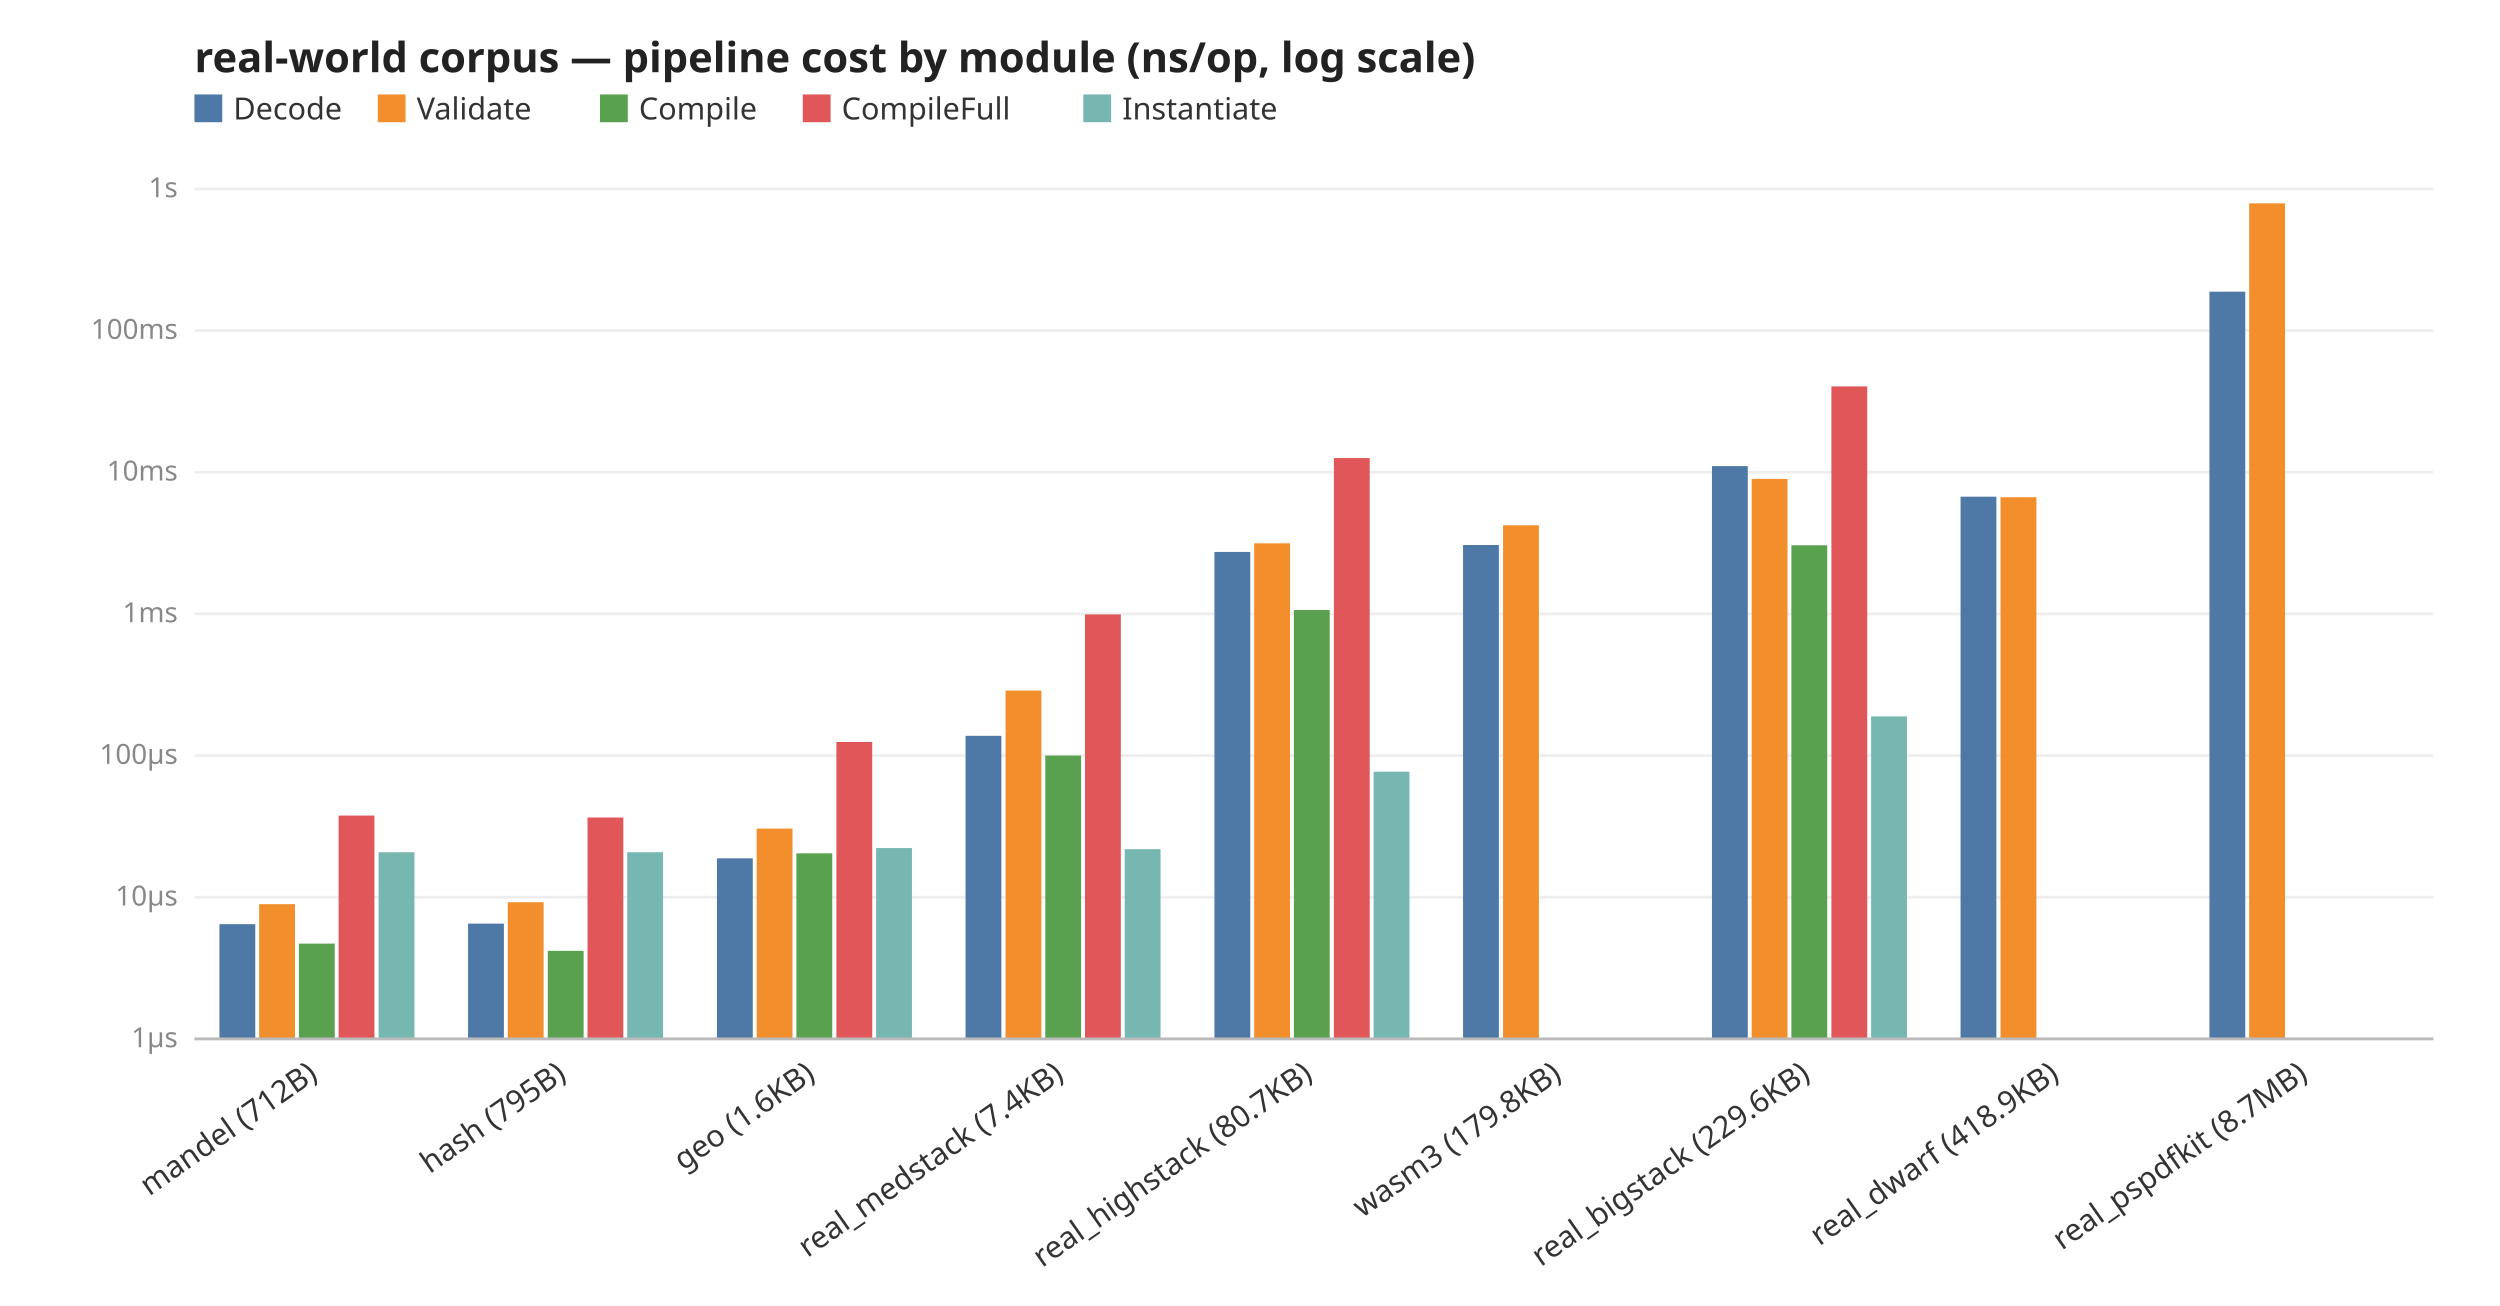
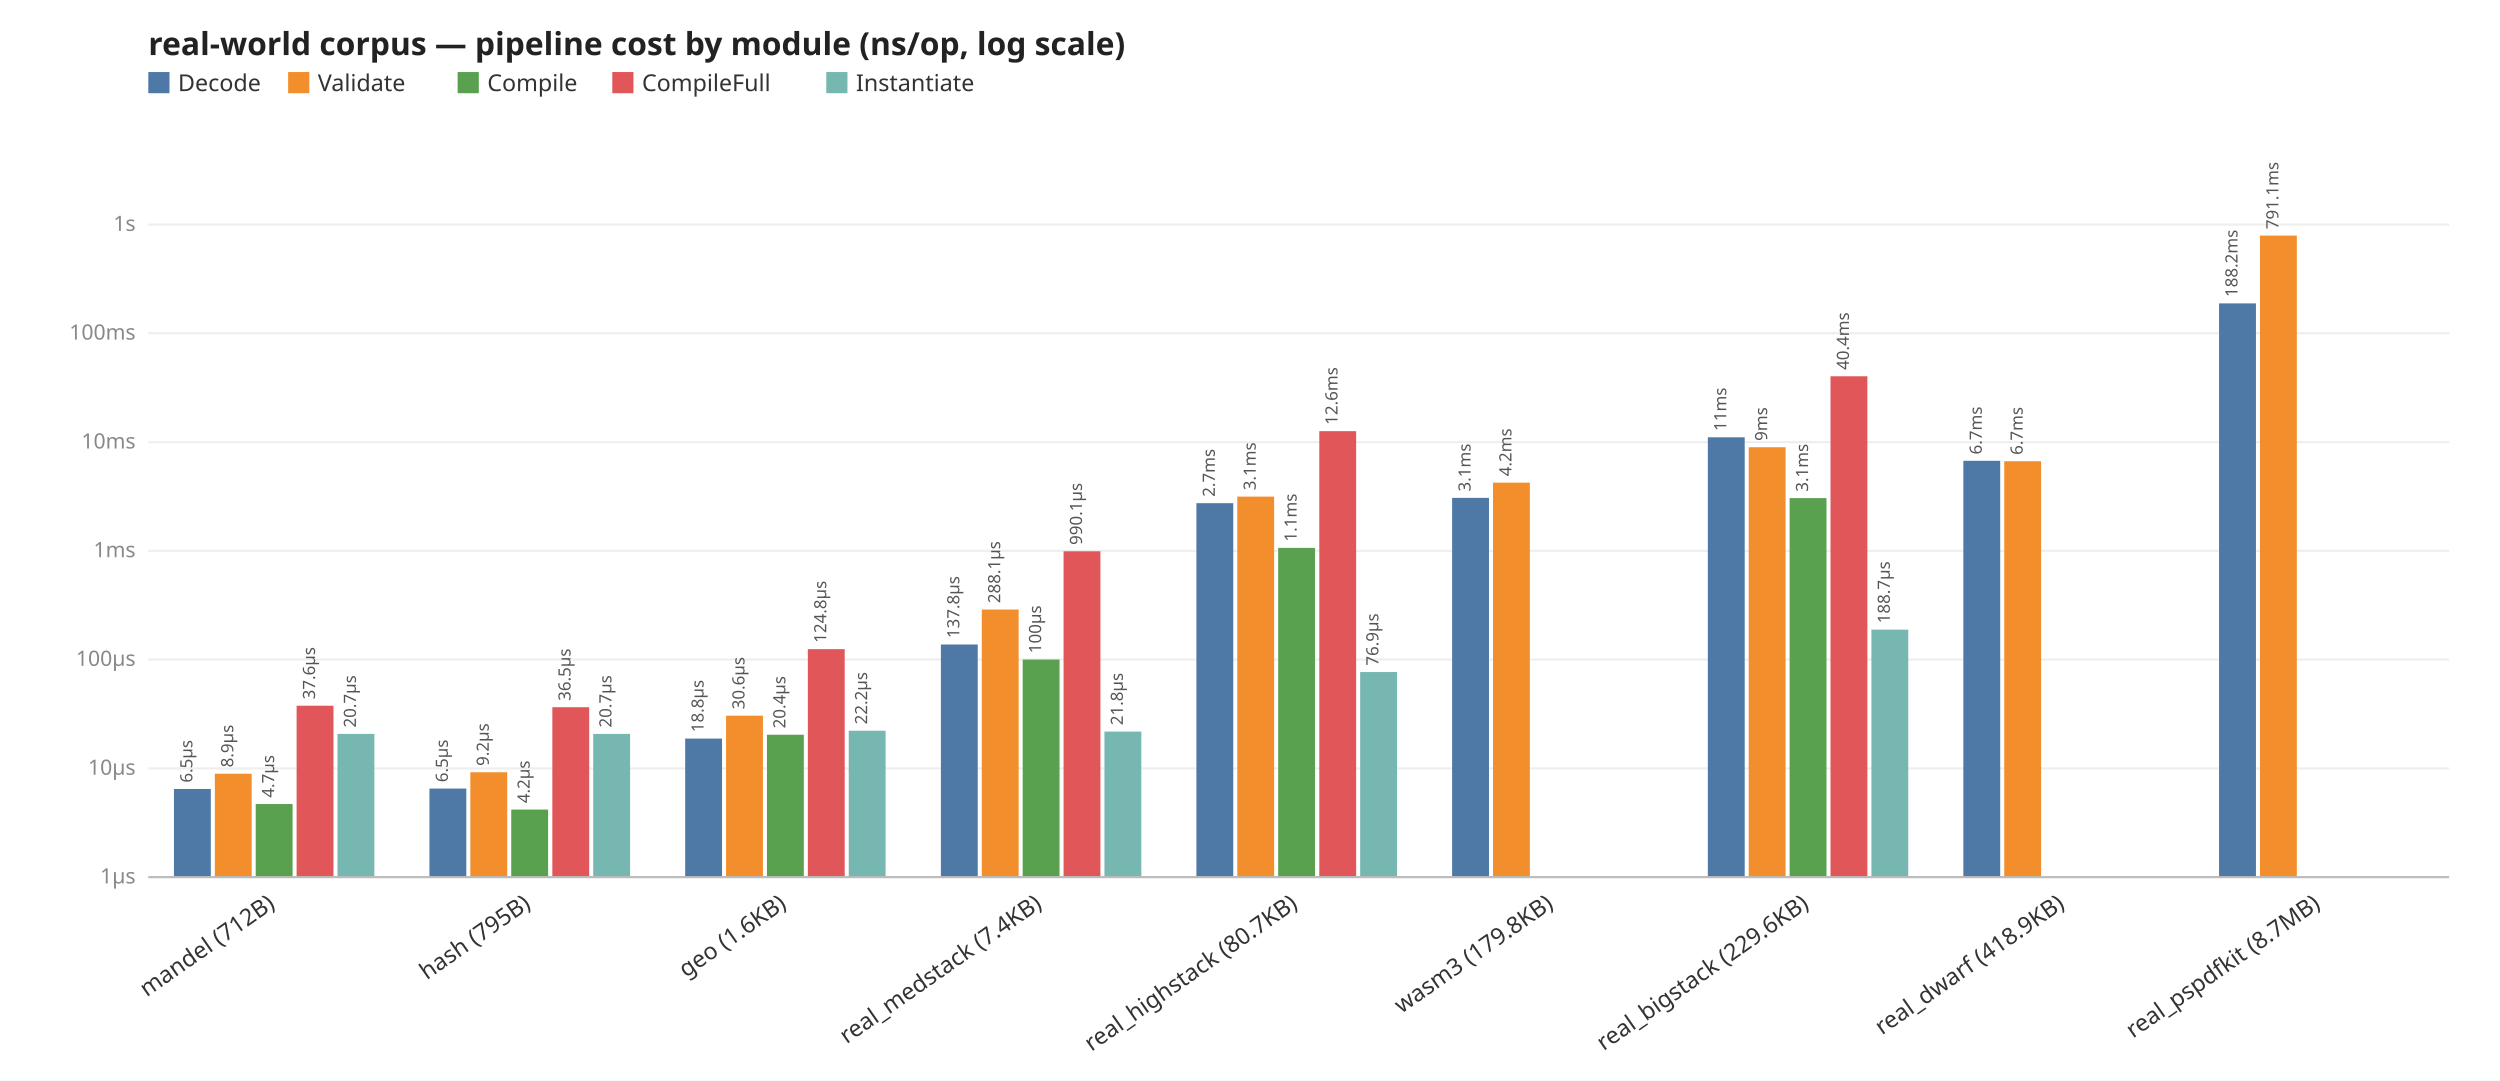
- <svg xmlns="http://www.w3.org/2000/svg" width="900" height="470" viewBox="0 0 900 470" font-family="ui-sans-serif,system-ui,sans-serif">
-   <style>.val{font-size:10px;fill:#444}.cat{font-size:11px;fill:#333}.leg{font-size:11px;fill:#333}.ax{font-size:10px;fill:#888}.grid{stroke:#eee}.axis{stroke:#bbb}</style>
-   <rect width="900" height="470" fill="#fff" />
+ <svg xmlns="http://www.w3.org/2000/svg" width="1180" height="510" viewBox="0 0 1180 510" font-family="ui-sans-serif,system-ui,sans-serif">
+   <style>.val{font-size:10px;fill:#444}.bval{font-size:8px;fill:#555}.cat{font-size:11px;fill:#333}.leg{font-size:11px;fill:#333}.ax{font-size:10px;fill:#888}.grid{stroke:#eee}.axis{stroke:#bbb}</style>
+   <rect width="1180" height="510" fill="#fff" />
  <text x="70" y="26" font-size="15" font-weight="600" fill="#222">real-world corpus — pipeline cost by module (ns/op, log scale)</text>
  <rect x="70.0" y="34" width="10" height="10" fill="#4e79a7" />
  <text x="84.0" y="43.0" class="leg" text-anchor="start">Decode</text>
  <rect x="136.0" y="34" width="10" height="10" fill="#f28e2b" />
  <text x="150.0" y="43.0" class="leg" text-anchor="start">Validate</text>
  <rect x="216.0" y="34" width="10" height="10" fill="#59a14f" />
  <text x="230.0" y="43.0" class="leg" text-anchor="start">Compile</text>
  <rect x="289.0" y="34" width="10" height="10" fill="#e15759" />
  <text x="303.0" y="43.0" class="leg" text-anchor="start">CompileFull</text>
  <rect x="390.0" y="34" width="10" height="10" fill="#76b7b2" />
  <text x="404.0" y="43.0" class="leg" text-anchor="start">Instantiate</text>
-   <line x1="70" y1="374.0" x2="876" y2="374.0" class="grid" />
-   <text x="64" y="377.0" class="ax" text-anchor="end">1µs</text>
-   <line x1="70" y1="323.0" x2="876" y2="323.0" class="grid" />
-   <text x="64" y="326.0" class="ax" text-anchor="end">10µs</text>
-   <line x1="70" y1="272.0" x2="876" y2="272.0" class="grid" />
-   <text x="64" y="275.0" class="ax" text-anchor="end">100µs</text>
-   <line x1="70" y1="221.0" x2="876" y2="221.0" class="grid" />
-   <text x="64" y="224.0" class="ax" text-anchor="end">1ms</text>
-   <line x1="70" y1="170.0" x2="876" y2="170.0" class="grid" />
-   <text x="64" y="173.0" class="ax" text-anchor="end">10ms</text>
-   <line x1="70" y1="119.0" x2="876" y2="119.0" class="grid" />
-   <text x="64" y="122.0" class="ax" text-anchor="end">100ms</text>
-   <line x1="70" y1="68.0" x2="876" y2="68.0" class="grid" />
-   <text x="64" y="71.0" class="ax" text-anchor="end">1s</text>
-   <rect x="79.0" y="332.7" width="12.9" height="41.3" fill="#4e79a7" />
-   <rect x="93.3" y="325.5" width="12.9" height="48.5" fill="#f28e2b" />
-   <rect x="107.6" y="339.7" width="12.9" height="34.3" fill="#59a14f" />
-   <rect x="121.9" y="293.6" width="12.9" height="80.4" fill="#e15759" />
-   <rect x="136.3" y="306.8" width="12.9" height="67.2" fill="#76b7b2" />
-   <text x="114.8" y="388.0" class="cat" text-anchor="end" transform="rotate(-35 114.8 388.0)">mandel (712B)</text>
-   <rect x="168.5" y="332.5" width="12.9" height="41.5" fill="#4e79a7" />
-   <rect x="182.8" y="324.8" width="12.9" height="49.2" fill="#f28e2b" />
-   <rect x="197.2" y="342.3" width="12.9" height="31.7" fill="#59a14f" />
-   <rect x="211.5" y="294.3" width="12.9" height="79.7" fill="#e15759" />
-   <rect x="225.8" y="306.8" width="12.9" height="67.2" fill="#76b7b2" />
-   <text x="204.3" y="388.0" class="cat" text-anchor="end" transform="rotate(-35 204.3 388.0)">hash (795B)</text>
-   <rect x="258.1" y="309.0" width="12.9" height="65.0" fill="#4e79a7" />
-   <rect x="272.4" y="298.3" width="12.9" height="75.7" fill="#f28e2b" />
-   <rect x="286.7" y="307.2" width="12.9" height="66.8" fill="#59a14f" />
-   <rect x="301.1" y="267.1" width="12.9" height="106.9" fill="#e15759" />
-   <rect x="315.4" y="305.3" width="12.9" height="68.7" fill="#76b7b2" />
-   <text x="293.9" y="388.0" class="cat" text-anchor="end" transform="rotate(-35 293.9 388.0)">geo (1.6KB)</text>
-   <rect x="347.6" y="264.9" width="12.9" height="109.1" fill="#4e79a7" />
-   <rect x="362.0" y="248.6" width="12.9" height="125.4" fill="#f28e2b" />
-   <rect x="376.3" y="272.0" width="12.9" height="102.0" fill="#59a14f" />
-   <rect x="390.6" y="221.2" width="12.9" height="152.8" fill="#e15759" />
-   <rect x="404.9" y="305.7" width="12.9" height="68.3" fill="#76b7b2" />
-   <text x="383.4" y="388.0" class="cat" text-anchor="end" transform="rotate(-35 383.4 388.0)">real_medstack (7.4KB)</text>
-   <rect x="437.2" y="198.7" width="12.9" height="175.3" fill="#4e79a7" />
-   <rect x="451.5" y="195.6" width="12.9" height="178.4" fill="#f28e2b" />
-   <rect x="465.8" y="219.6" width="12.9" height="154.4" fill="#59a14f" />
-   <rect x="480.2" y="164.9" width="12.9" height="209.1" fill="#e15759" />
-   <rect x="494.5" y="277.8" width="12.9" height="96.2" fill="#76b7b2" />
-   <text x="473.0" y="388.0" class="cat" text-anchor="end" transform="rotate(-35 473.0 388.0)">real_highstack (80.7KB)</text>
-   <rect x="526.7" y="196.2" width="12.9" height="177.8" fill="#4e79a7" />
-   <rect x="541.1" y="189.1" width="12.9" height="184.9" fill="#f28e2b" />
-   <text x="562.6" y="388.0" class="cat" text-anchor="end" transform="rotate(-35 562.6 388.0)">wasm3 (179.8KB)</text>
-   <rect x="616.3" y="167.8" width="12.9" height="206.2" fill="#4e79a7" />
-   <rect x="630.6" y="172.4" width="12.9" height="201.6" fill="#f28e2b" />
-   <rect x="644.9" y="196.3" width="12.9" height="177.7" fill="#59a14f" />
-   <rect x="659.3" y="139.1" width="12.9" height="234.9" fill="#e15759" />
-   <rect x="673.6" y="257.9" width="12.9" height="116.1" fill="#76b7b2" />
-   <text x="652.1" y="388.0" class="cat" text-anchor="end" transform="rotate(-35 652.1 388.0)">real_bigstack (229.6KB)</text>
-   <rect x="705.8" y="178.8" width="12.9" height="195.2" fill="#4e79a7" />
-   <rect x="720.2" y="179.0" width="12.9" height="195.0" fill="#f28e2b" />
-   <text x="741.7" y="388.0" class="cat" text-anchor="end" transform="rotate(-35 741.7 388.0)">real_dwarf (418.9KB)</text>
-   <rect x="795.4" y="105.0" width="12.9" height="269.0" fill="#4e79a7" />
-   <rect x="809.7" y="73.2" width="12.9" height="300.8" fill="#f28e2b" />
-   <text x="831.2" y="388.0" class="cat" text-anchor="end" transform="rotate(-35 831.2 388.0)">real_pspdfkit (8.7MB)</text>
-   <line x1="70" y1="374.0" x2="876" y2="374.0" class="axis" />
+   <line x1="70" y1="414.0" x2="1156" y2="414.0" class="grid" />
+   <text x="64" y="417.0" class="ax" text-anchor="end">1µs</text>
+   <line x1="70" y1="362.7" x2="1156" y2="362.7" class="grid" />
+   <text x="64" y="365.7" class="ax" text-anchor="end">10µs</text>
+   <line x1="70" y1="311.3" x2="1156" y2="311.3" class="grid" />
+   <text x="64" y="314.3" class="ax" text-anchor="end">100µs</text>
+   <line x1="70" y1="260.0" x2="1156" y2="260.0" class="grid" />
+   <text x="64" y="263.0" class="ax" text-anchor="end">1ms</text>
+   <line x1="70" y1="208.7" x2="1156" y2="208.7" class="grid" />
+   <text x="64" y="211.7" class="ax" text-anchor="end">10ms</text>
+   <line x1="70" y1="157.3" x2="1156" y2="157.3" class="grid" />
+   <text x="64" y="160.3" class="ax" text-anchor="end">100ms</text>
+   <line x1="70" y1="106.0" x2="1156" y2="106.0" class="grid" />
+   <text x="64" y="109.0" class="ax" text-anchor="end">1s</text>
+   <rect x="82.1" y="372.4" width="17.4" height="41.6" fill="#4e79a7" />
+   <text x="90.8" y="369.4" class="bval" text-anchor="start" transform="rotate(-90 90.8 369.4)">6.5µs</text>
+   <rect x="101.4" y="365.2" width="17.4" height="48.8" fill="#f28e2b" />
+   <text x="110.1" y="362.2" class="bval" text-anchor="start" transform="rotate(-90 110.1 362.2)">8.9µs</text>
+   <rect x="120.7" y="379.5" width="17.4" height="34.5" fill="#59a14f" />
+   <text x="129.4" y="376.5" class="bval" text-anchor="start" transform="rotate(-90 129.4 376.5)">4.7µs</text>
+   <rect x="140.0" y="333.1" width="17.4" height="80.9" fill="#e15759" />
+   <text x="148.7" y="330.1" class="bval" text-anchor="start" transform="rotate(-90 148.7 330.1)">37.6µs</text>
+   <rect x="159.3" y="346.4" width="17.4" height="67.6" fill="#76b7b2" />
+   <text x="168.0" y="343.4" class="bval" text-anchor="start" transform="rotate(-90 168.0 343.4)">20.7µs</text>
+   <text x="130.3" y="428.0" class="cat" text-anchor="end" transform="rotate(-35 130.3 428.0)">mandel (712B)</text>
+   <rect x="202.7" y="372.2" width="17.4" height="41.8" fill="#4e79a7" />
+   <text x="211.4" y="369.2" class="bval" text-anchor="start" transform="rotate(-90 211.4 369.2)">6.5µs</text>
+   <rect x="222.0" y="364.5" width="17.4" height="49.5" fill="#f28e2b" />
+   <text x="230.7" y="361.5" class="bval" text-anchor="start" transform="rotate(-90 230.7 361.5)">9.2µs</text>
+   <rect x="241.3" y="382.1" width="17.4" height="31.9" fill="#59a14f" />
+   <text x="250.0" y="379.1" class="bval" text-anchor="start" transform="rotate(-90 250.0 379.1)">4.2µs</text>
+   <rect x="260.7" y="333.8" width="17.4" height="80.2" fill="#e15759" />
+   <text x="269.3" y="330.8" class="bval" text-anchor="start" transform="rotate(-90 269.3 330.8)">36.5µs</text>
+   <rect x="280.0" y="346.4" width="17.4" height="67.6" fill="#76b7b2" />
+   <text x="288.6" y="343.4" class="bval" text-anchor="start" transform="rotate(-90 288.6 343.4)">20.7µs</text>
+   <text x="251.0" y="428.0" class="cat" text-anchor="end" transform="rotate(-35 251.0 428.0)">hash (795B)</text>
+   <rect x="323.4" y="348.6" width="17.4" height="65.4" fill="#4e79a7" />
+   <text x="332.1" y="345.6" class="bval" text-anchor="start" transform="rotate(-90 332.1 345.6)">18.8µs</text>
+   <rect x="342.7" y="337.8" width="17.4" height="76.2" fill="#f28e2b" />
+   <text x="351.4" y="334.8" class="bval" text-anchor="start" transform="rotate(-90 351.4 334.8)">30.6µs</text>
+   <rect x="362.0" y="346.8" width="17.4" height="67.2" fill="#59a14f" />
+   <text x="370.7" y="343.8" class="bval" text-anchor="start" transform="rotate(-90 370.7 343.8)">20.4µs</text>
+   <rect x="381.3" y="306.4" width="17.4" height="107.6" fill="#e15759" />
+   <text x="390.0" y="303.4" class="bval" text-anchor="start" transform="rotate(-90 390.0 303.4)">124.8µs</text>
+   <rect x="400.6" y="344.9" width="17.4" height="69.1" fill="#76b7b2" />
+   <text x="409.3" y="341.9" class="bval" text-anchor="start" transform="rotate(-90 409.3 341.9)">22.2µs</text>
+   <text x="371.7" y="428.0" class="cat" text-anchor="end" transform="rotate(-35 371.7 428.0)">geo (1.6KB)</text>
+   <rect x="444.1" y="304.2" width="17.4" height="109.8" fill="#4e79a7" />
+   <text x="452.8" y="301.2" class="bval" text-anchor="start" transform="rotate(-90 452.8 301.2)">137.8µs</text>
+   <rect x="463.4" y="287.7" width="17.4" height="126.3" fill="#f28e2b" />
+   <text x="472.1" y="284.7" class="bval" text-anchor="start" transform="rotate(-90 472.1 284.7)">288.1µs</text>
+   <rect x="482.7" y="311.3" width="17.4" height="102.7" fill="#59a14f" />
+   <text x="491.4" y="308.3" class="bval" text-anchor="start" transform="rotate(-90 491.4 308.3)">100µs</text>
+   <rect x="502.0" y="260.2" width="17.4" height="153.8" fill="#e15759" />
+   <text x="510.7" y="257.2" class="bval" text-anchor="start" transform="rotate(-90 510.7 257.2)">990.1µs</text>
+   <rect x="521.3" y="345.3" width="17.4" height="68.7" fill="#76b7b2" />
+   <text x="530.0" y="342.3" class="bval" text-anchor="start" transform="rotate(-90 530.0 342.3)">21.8µs</text>
+   <text x="492.3" y="428.0" class="cat" text-anchor="end" transform="rotate(-35 492.3 428.0)">real_medstack (7.4KB)</text>
+   <rect x="564.7" y="237.5" width="17.4" height="176.5" fill="#4e79a7" />
+   <text x="573.4" y="234.5" class="bval" text-anchor="start" transform="rotate(-90 573.4 234.5)">2.7ms</text>
+   <rect x="584.0" y="234.4" width="17.4" height="179.6" fill="#f28e2b" />
+   <text x="592.7" y="231.4" class="bval" text-anchor="start" transform="rotate(-90 592.7 231.4)">3.1ms</text>
+   <rect x="603.3" y="258.6" width="17.4" height="155.4" fill="#59a14f" />
+   <text x="612.0" y="255.6" class="bval" text-anchor="start" transform="rotate(-90 612.0 255.6)">1.1ms</text>
+   <rect x="622.7" y="203.5" width="17.4" height="210.5" fill="#e15759" />
+   <text x="631.3" y="200.5" class="bval" text-anchor="start" transform="rotate(-90 631.3 200.5)">12.6ms</text>
+   <rect x="642.0" y="317.2" width="17.4" height="96.8" fill="#76b7b2" />
+   <text x="650.6" y="314.2" class="bval" text-anchor="start" transform="rotate(-90 650.6 314.2)">76.9µs</text>
+   <text x="613.0" y="428.0" class="cat" text-anchor="end" transform="rotate(-35 613.0 428.0)">real_highstack (80.7KB)</text>
+   <rect x="685.4" y="235.0" width="17.4" height="179.0" fill="#4e79a7" />
+   <text x="694.1" y="232.0" class="bval" text-anchor="start" transform="rotate(-90 694.1 232.0)">3.1ms</text>
+   <rect x="704.7" y="227.8" width="17.4" height="186.2" fill="#f28e2b" />
+   <text x="713.4" y="224.8" class="bval" text-anchor="start" transform="rotate(-90 713.4 224.8)">4.2ms</text>
+   <text x="733.7" y="428.0" class="cat" text-anchor="end" transform="rotate(-35 733.7 428.0)">wasm3 (179.8KB)</text>
+   <rect x="806.1" y="206.4" width="17.4" height="207.6" fill="#4e79a7" />
+   <text x="814.8" y="203.4" class="bval" text-anchor="start" transform="rotate(-90 814.8 203.4)">11ms</text>
+   <rect x="825.4" y="211.1" width="17.4" height="202.9" fill="#f28e2b" />
+   <text x="834.1" y="208.1" class="bval" text-anchor="start" transform="rotate(-90 834.1 208.1)">9ms</text>
+   <rect x="844.7" y="235.1" width="17.4" height="178.9" fill="#59a14f" />
+   <text x="853.4" y="232.1" class="bval" text-anchor="start" transform="rotate(-90 853.4 232.1)">3.1ms</text>
+   <rect x="864.0" y="177.6" width="17.4" height="236.4" fill="#e15759" />
+   <text x="872.7" y="174.6" class="bval" text-anchor="start" transform="rotate(-90 872.7 174.6)">40.4ms</text>
+   <rect x="883.3" y="297.2" width="17.4" height="116.8" fill="#76b7b2" />
+   <text x="892.0" y="294.2" class="bval" text-anchor="start" transform="rotate(-90 892.0 294.2)">188.7µs</text>
+   <text x="854.3" y="428.0" class="cat" text-anchor="end" transform="rotate(-35 854.3 428.0)">real_bigstack (229.6KB)</text>
+   <rect x="926.7" y="217.5" width="17.4" height="196.5" fill="#4e79a7" />
+   <text x="935.4" y="214.5" class="bval" text-anchor="start" transform="rotate(-90 935.4 214.5)">6.7ms</text>
+   <rect x="946.0" y="217.7" width="17.4" height="196.3" fill="#f28e2b" />
+   <text x="954.7" y="214.7" class="bval" text-anchor="start" transform="rotate(-90 954.7 214.7)">6.7ms</text>
+   <text x="975.0" y="428.0" class="cat" text-anchor="end" transform="rotate(-35 975.0 428.0)">real_dwarf (418.9KB)</text>
+   <rect x="1047.4" y="143.2" width="17.4" height="270.8" fill="#4e79a7" />
+   <text x="1056.1" y="140.2" class="bval" text-anchor="start" transform="rotate(-90 1056.1 140.2)">188.2ms</text>
+   <rect x="1066.7" y="111.2" width="17.4" height="302.8" fill="#f28e2b" />
+   <text x="1075.4" y="108.2" class="bval" text-anchor="start" transform="rotate(-90 1075.4 108.2)">791.1ms</text>
+   <text x="1095.7" y="428.0" class="cat" text-anchor="end" transform="rotate(-35 1095.7 428.0)">real_pspdfkit (8.7MB)</text>
+   <line x1="70" y1="414.0" x2="1156" y2="414.0" class="axis" />
</svg>
